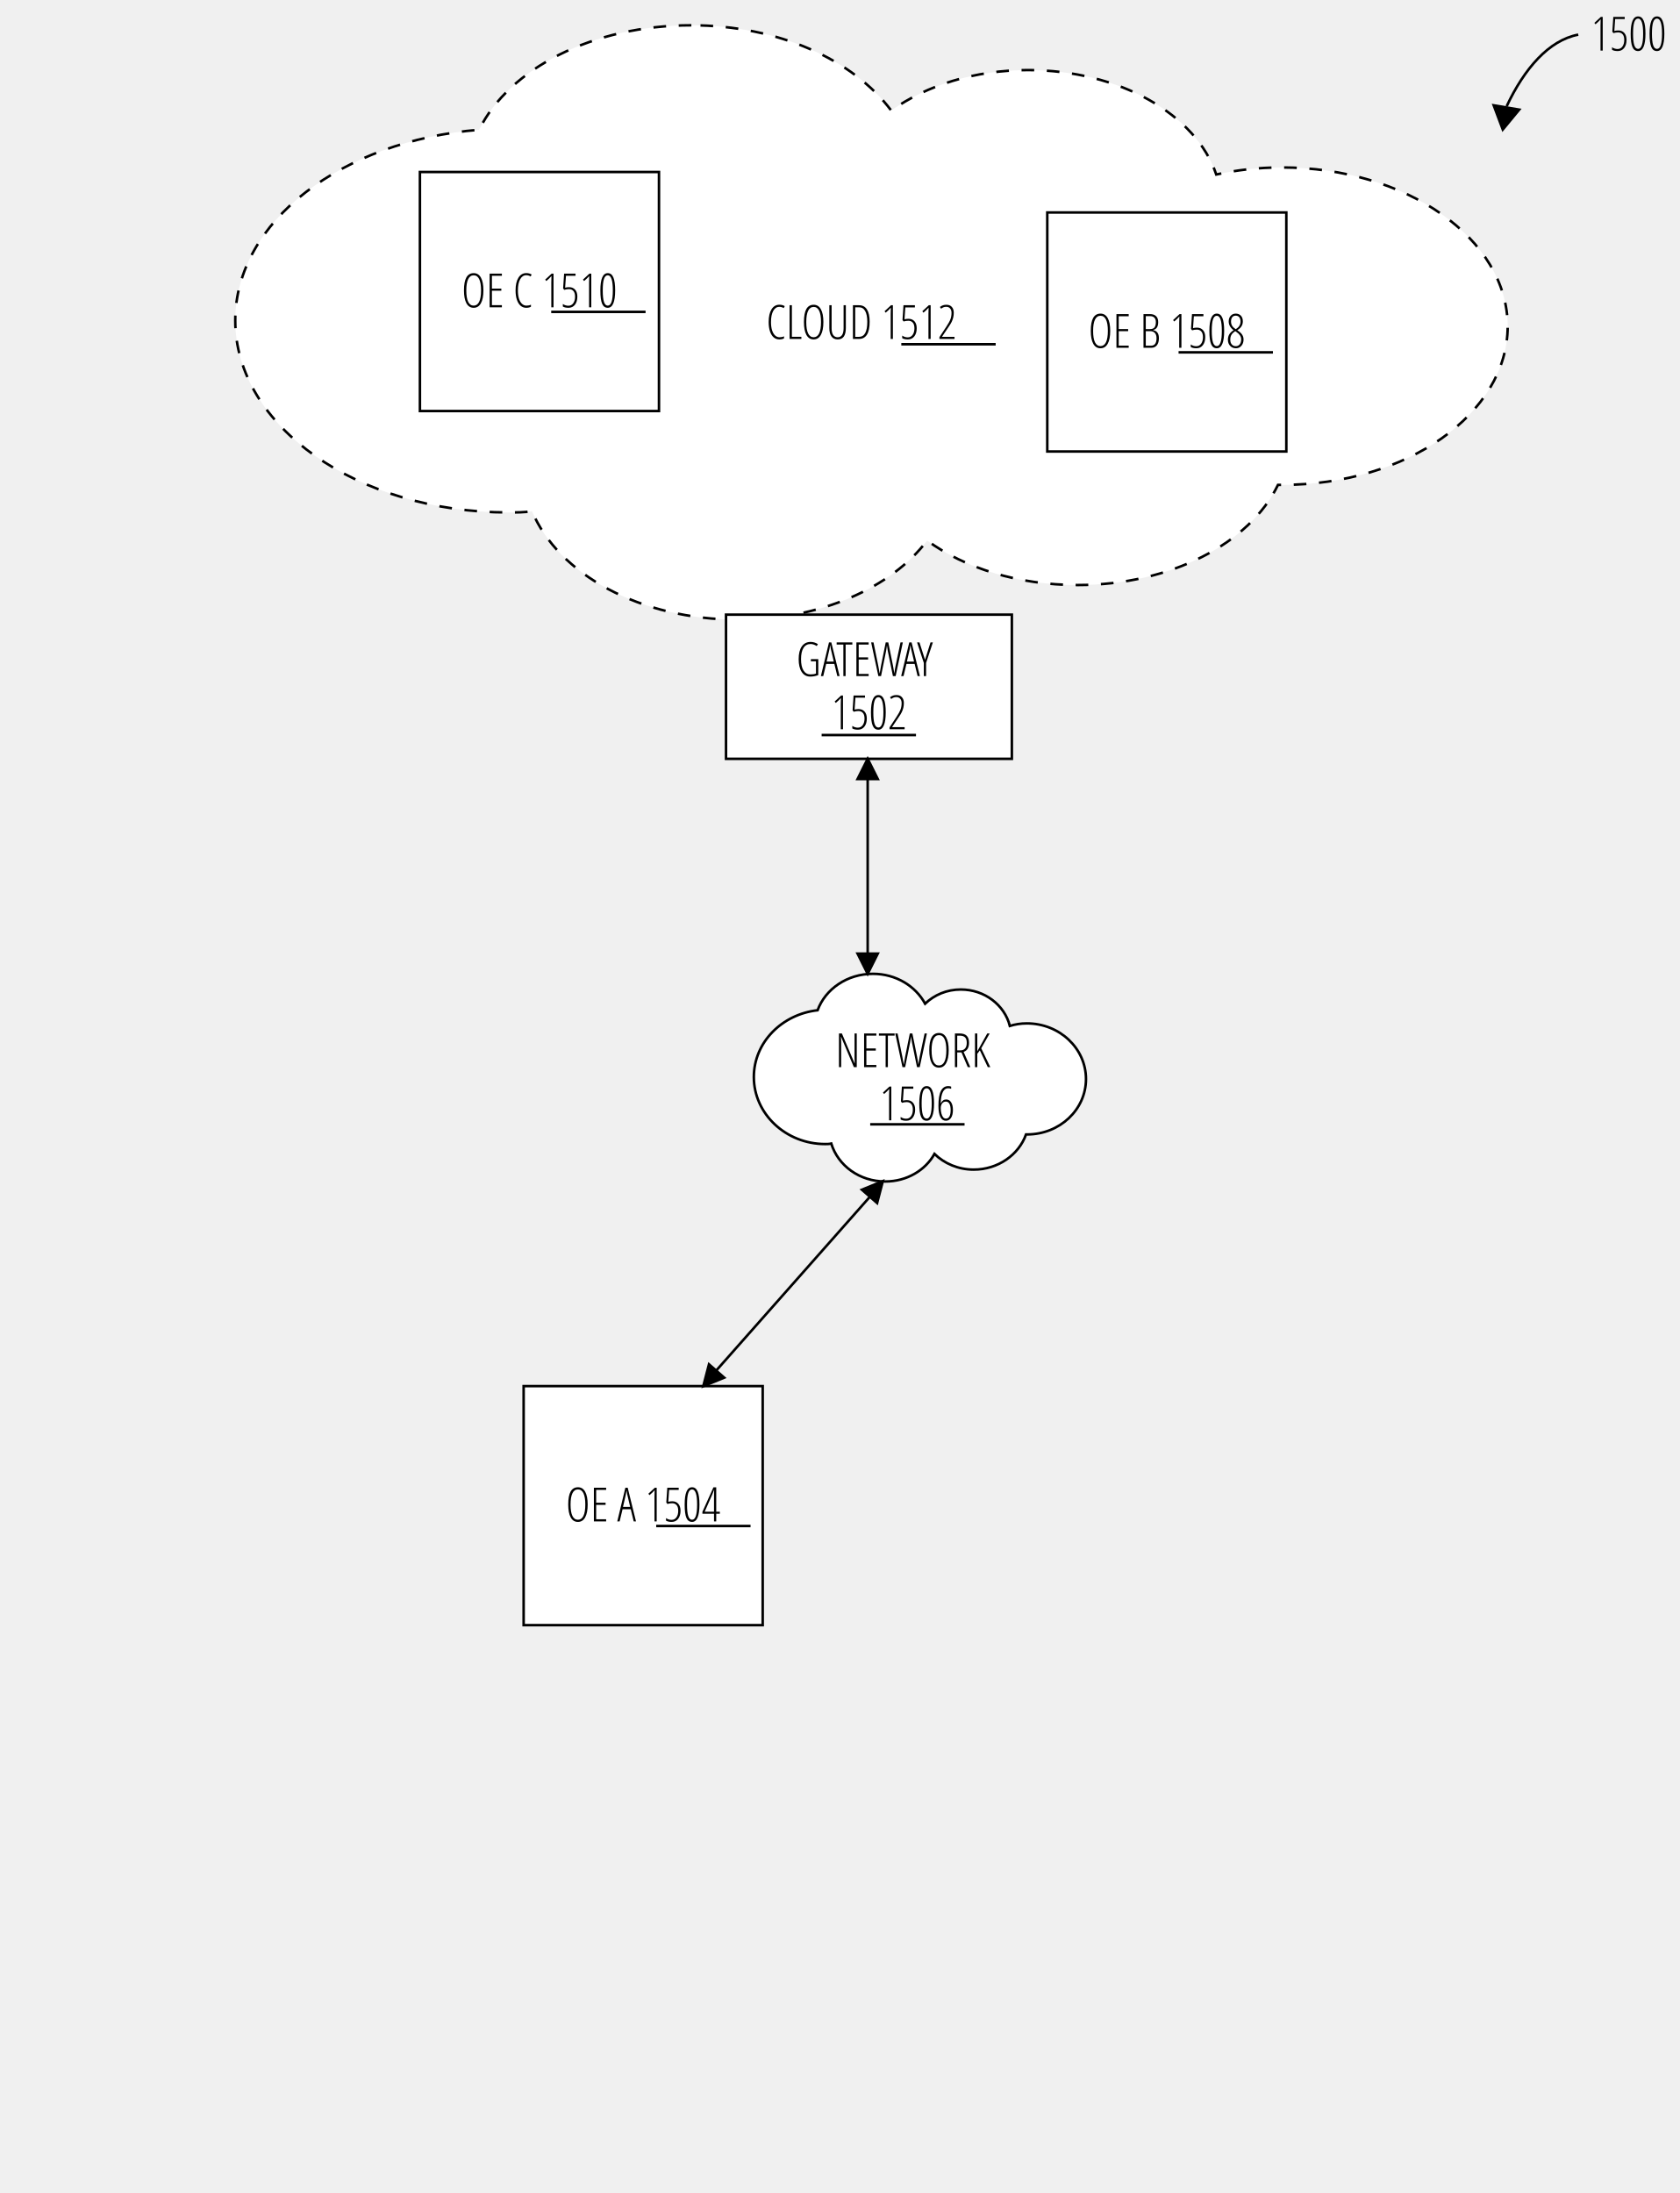
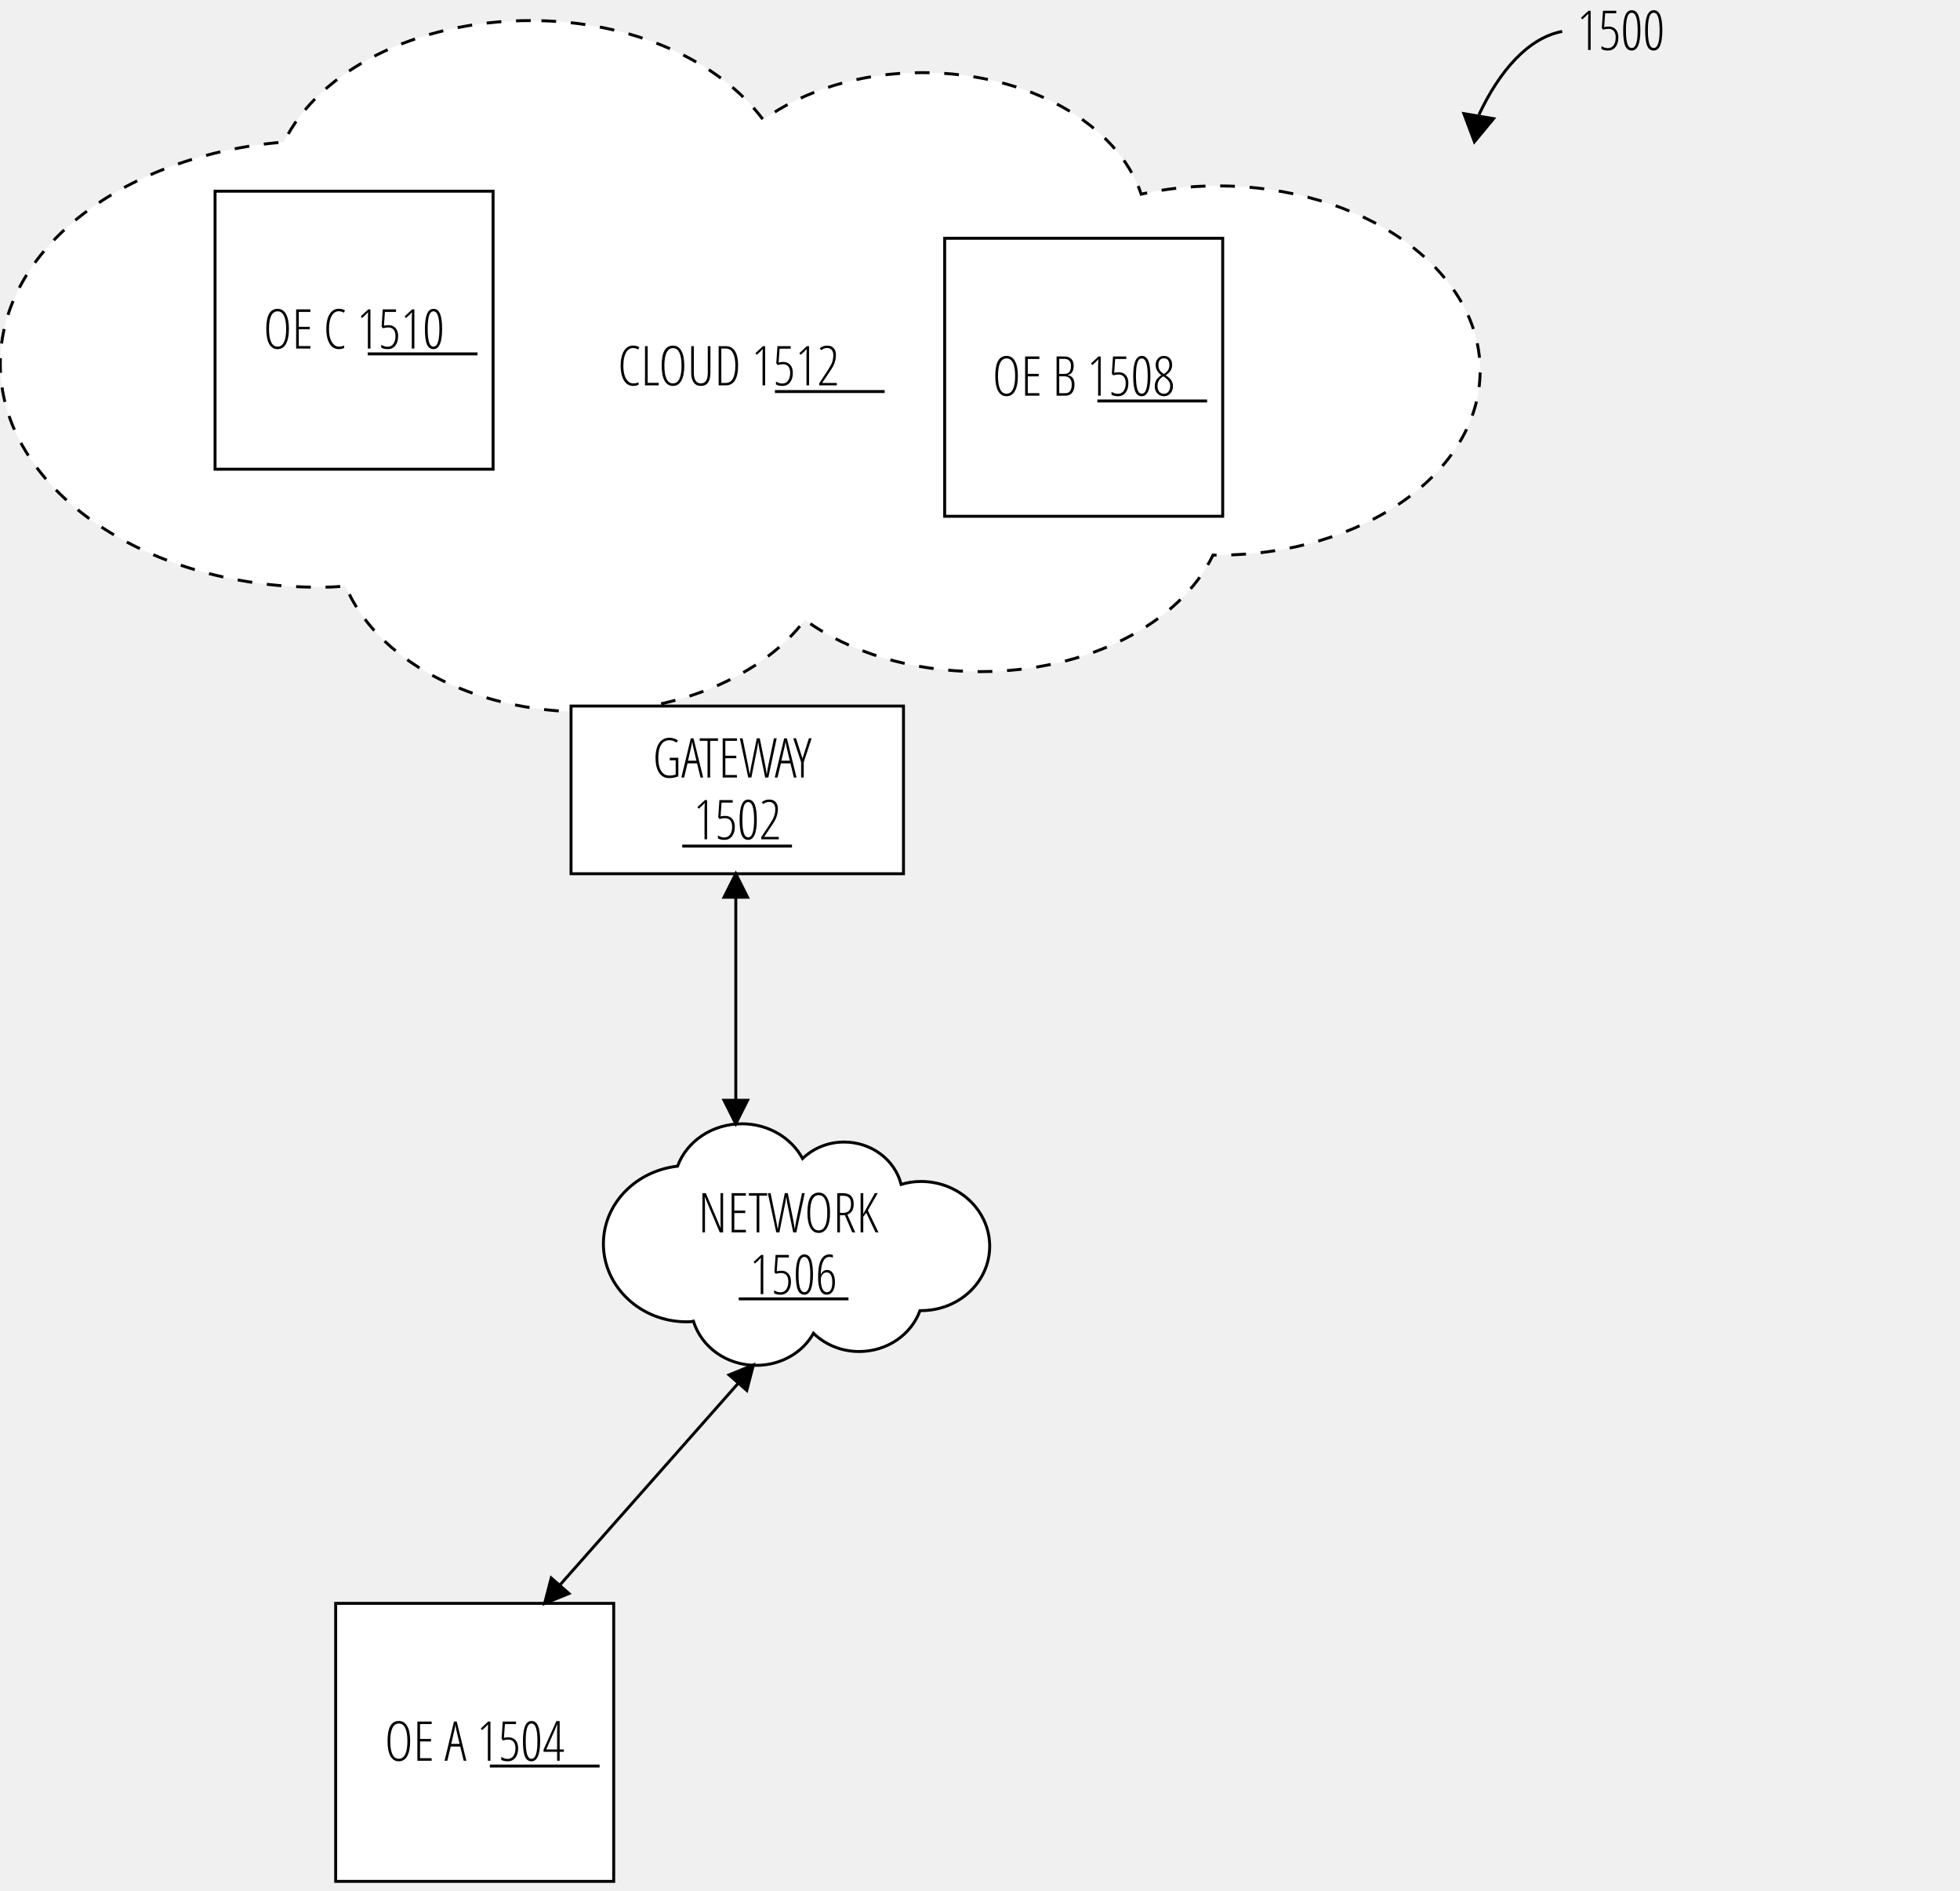
- <svg xmlns="http://www.w3.org/2000/svg" version="1.1" width="664" height="867">
+ <svg xmlns="http://www.w3.org/2000/svg" version="1.1" width="666.212" height="642.6" viewBox="92.9 3.012 666.212 642.6">
  <g>
    <g transform="translate(93,10)">
      <g>
        <g>
          <path d="M180.3,0c-39,0,-72,17.1,-83.9,41.3C42.3,45.7,0,77.5,0,116.7c0,41.8,48.5,75.9,108,75.9c3,0,6.3,0,9.3,-0.5c10.4,24.8,42.5,42.9,81.8,42.9c32.1,0,60.4,-12.7,74.4,-31.3c14.9,10.9,36,17.6,59.5,17.6c36.7,0,68.1,-16.5,79.2,-39.6c0.7,0,0.7,0,1.6,0c49.3,0,89.2,-28.1,89.2,-62.7s-40,-62.8,-89.4,-62.8c-9.5,0,-18.1,1.1,-25.8,2.8c-7.9,-23.7,-38.3,-41.3,-74.4,-41.3c-21.1,0,-40,6,-54.1,16C244.4,13.7,214.7,0,180.3,0L180.3,0z" stroke="#000000" stroke-dasharray="5,5" fill="#FFFFFF" />
          <rect x="45.7" y="73.1" width="403.5" height="89.1" fill="none" />
          <circle fill="none" cx="259.3" cy="33.5" r="0.1" />
          <circle fill="none" cx="330.4" cy="18.9" r="0.1" />
          <circle fill="none" cx="387.9" cy="58.8" r="0.1" />
          <circle fill="none" cx="503" cy="116.9" r="0.1" />
          <circle fill="none" cx="412.2" cy="181.7" r="0.1" />
          <circle fill="none" cx="339.2" cy="221.1" r="0.1" />
          <circle fill="none" cx="273.5" cy="203.7" r="0.1" />
          <circle fill="none" cx="196.5" cy="235" r="0.1" />
          <circle fill="none" cx="0" cy="116.7" r="0.1" />
          <circle fill="none" cx="117.3" cy="192.1" r="0.1" />
          <circle fill="none" cx="96.4" cy="41.3" r="0.1" />
          <circle fill="none" cx="180" cy="0" r="0.1" />
        </g>
      </g>
      <rect stroke="none" stroke-width="0" fill="#FFFFFF" x="0" y="0" width="0" height="0" transform="translate(502.9,116.8)" />
      <path stroke="#000000" fill="none" d="" />
      <text font-family="OpenSansCondensedLight" font-size="14pt" fill="black" transform="translate(502.9,116.8)" />
      <rect stroke-width="0" fill="none" width="403.5" height="89.1" transform="translate(45.7,73.1)" />
      <text font-family="OpenSansCondensedLight" font-size="14pt" fill="black" transform="translate(45.7,73.1)" text-anchor="middle">
        <tspan x="201.8" y="50.9">CLOUD 1512</tspan>
      </text>
      <path stroke="#000000" fill="none" transform="translate(45.7,73.1)" d="M 217.6 53 254.9 53" />
    </g>
    <g transform="translate(595.6,13.7)">
      <polygon fill="#000000" points="0,0 4.2,11.2 11.8,2" transform="translate(-5.9,27.3)" />
      <rect fill="none" width="1" height="1" transform="translate(33.3,-0.5)" />
      <g>
        <g>
          <rect x="0" y="0" width="28.3" height="28.3" opacity="0" />
          <path fill="none" stroke="#000000" stroke-width="1" d="M28.3,0C16.7,2.2,7,13.4,0,28.3" />
        </g>
      </g>
      <rect stroke="none" stroke-width="0" fill="#FFFFFF" x="0" y="0" width="0" height="0" />
      <path stroke="#000000" fill="none" />
      <text font-family="OpenSansCondensedLight" font-size="14pt" fill="black" transform="translate(0,0)" />
      <rect stroke-width="0" fill="none" width="1" height="1" transform="translate(33.3,-0.5)" />
      <text font-family="OpenSansCondensedLight" font-size="14pt" fill="black" text-decoration="none" transform="translate(33.3,-0.5)">
        <tspan x="0" y="6.8">1500</tspan>
      </text>
      <path stroke="#000000" fill="none" transform="translate(33.3,-0.5)" />
    </g>
    <g transform="translate(287,243)">
      <g>
        <g>
          <path d="M113,0H0v57h113V0L113,0z" stroke="#000000" stroke-dasharray="none" fill="#FFFFFF" />
          <rect x="4.9" y="2.6" width="103.1" height="51.8" fill="none" />
          <circle fill="none" cx="56.5" cy="0" r="0.1" />
          <circle fill="none" cx="84.5" cy="0" r="0.1" />
          <circle fill="none" cx="113" cy="14.4" r="0.1" />
          <circle fill="none" cx="113" cy="28.5" r="0.1" />
          <circle fill="none" cx="113" cy="42.6" r="0.1" />
          <circle fill="none" cx="84.5" cy="57" r="0.1" />
          <circle fill="none" cx="56.5" cy="57" r="0.1" />
          <circle fill="none" cx="28.5" cy="57" r="0.1" />
          <circle fill="none" cx="0" cy="42.6" r="0.1" />
          <circle fill="none" cx="0" cy="28.5" r="0.1" />
          <circle fill="none" cx="0" cy="14.4" r="0.1" />
          <circle fill="none" cx="28.5" cy="0" r="0.1" />
        </g>
      </g>
      <rect stroke="none" stroke-width="0" fill="#FFFFFF" x="0" y="0" width="0" height="0" transform="translate(112.9,28.4)" />
      <path stroke="#000000" fill="none" d="" />
      <text font-family="OpenSansCondensedLight" font-size="14pt" fill="black" transform="translate(112.9,28.4)" />
      <rect stroke-width="0" fill="none" width="103.1" height="51.8" transform="translate(4.9,2.6)" />
      <text font-family="OpenSansCondensedLight" font-size="14pt" fill="black" transform="translate(4.9,2.6)" text-anchor="middle">
        <tspan x="51.6" y="21.7">GATEWAY</tspan>
        <tspan x="51.6" y="42.7">1502</tspan>
      </text>
      <path stroke="#000000" fill="none" transform="translate(4.9,2.6)" d="M 32.9 45 70.2 45" />
    </g>
    <g transform="translate(207,548)">
      <g>
        <g>
          <path d="M94.5,0H0v94.5h94.5V0L94.5,0z" stroke="#000000" stroke-dasharray="none" fill="#FFFFFF" />
          <rect x="4.1" y="4.3" width="86.2" height="85.9" fill="none" />
          <circle fill="none" cx="47.2" cy="0" r="0.1" />
          <circle fill="none" cx="70.7" cy="0" r="0.1" />
          <circle fill="none" cx="94.5" cy="23.8" r="0.1" />
          <circle fill="none" cx="94.5" cy="47.2" r="0.1" />
          <circle fill="none" cx="94.5" cy="70.7" r="0.1" />
          <circle fill="none" cx="70.7" cy="94.5" r="0.1" />
          <circle fill="none" cx="47.2" cy="94.5" r="0.1" />
          <circle fill="none" cx="23.8" cy="94.5" r="0.1" />
          <circle fill="none" cx="0" cy="70.7" r="0.1" />
          <circle fill="none" cx="0" cy="47.2" r="0.1" />
          <circle fill="none" cx="0" cy="23.8" r="0.1" />
          <circle fill="none" cx="23.8" cy="0" r="0.1" />
        </g>
      </g>
      <rect stroke="none" stroke-width="0" fill="#FFFFFF" x="0" y="0" width="0" height="0" transform="translate(94.4,47.1)" />
      <path stroke="#000000" fill="none" d="" />
      <text font-family="OpenSansCondensedLight" font-size="14pt" fill="black" transform="translate(94.4,47.1)" />
      <rect stroke-width="0" fill="none" width="86.2" height="85.9" transform="translate(4.1,4.3)" />
      <text font-family="OpenSansCondensedLight" font-size="14pt" fill="black" transform="translate(4.1,4.3)" text-anchor="middle">
        <tspan x="43.1" y="49.2">OE A 1504</tspan>
      </text>
      <path stroke="#000000" fill="none" transform="translate(4.1,4.3)" d="M 48.3 51 85.6 51" />
    </g>
    <g transform="translate(298,385)">
      <g>
        <g>
          <path d="M47.1,0c-10.2,0,-18.8,6,-21.9,14.4C11.1,16,0,27.1,0,40.8c0,14.6,12.7,26.5,28.2,26.5c0.8,0,1.6,0,2.4,-0.2c2.7,8.7,11.1,15,21.4,15c8.4,0,15.8,-4.4,19.4,-10.9c3.9,3.8,9.4,6.2,15.5,6.2c9.6,0,17.8,-5.8,20.7,-13.9c0.2,0,0.2,0,0.4,0c12.9,0,23.3,-9.8,23.3,-21.9s-10.4,-22,-23.4,-22c-2.5,0,-4.7,0.4,-6.7,1c-2.1,-8.3,-10,-14.4,-19.4,-14.4c-5.5,0,-10.4,2.1,-14.1,5.6C63.9,4.8,56.1,0,47.1,0L47.1,0z" stroke="#000000" stroke-dasharray="none" fill="#FFFFFF" />
          <rect x="11.9" y="25.5" width="105.4" height="31.1" fill="none" />
          <circle fill="none" cx="67.7" cy="11.7" r="0.1" />
          <circle fill="none" cx="86.3" cy="6.6" r="0.1" />
          <circle fill="none" cx="101.4" cy="20.5" r="0.1" />
          <circle fill="none" cx="131.4" cy="40.8" r="0.1" />
          <circle fill="none" cx="107.7" cy="63.5" r="0.1" />
          <circle fill="none" cx="88.6" cy="77.2" r="0.1" />
          <circle fill="none" cx="71.5" cy="71.2" r="0.1" />
          <circle fill="none" cx="51.4" cy="82.1" r="0.1" />
          <circle fill="none" cx="0" cy="40.8" r="0.1" />
          <circle fill="none" cx="30.7" cy="67.1" r="0.1" />
          <circle fill="none" cx="25.2" cy="14.4" r="0.1" />
          <circle fill="none" cx="47" cy="0" r="0.1" />
        </g>
      </g>
      <rect stroke="none" stroke-width="0" fill="#FFFFFF" x="0" y="0" width="0" height="0" transform="translate(131.3,40.7)" />
      <path stroke="#000000" fill="none" d="" />
      <text font-family="OpenSansCondensedLight" font-size="14pt" fill="black" transform="translate(131.3,40.7)" />
      <rect stroke-width="0" fill="none" width="105.4" height="31.1" transform="translate(11.9,25.5)" />
      <text font-family="OpenSansCondensedLight" font-size="14pt" fill="black" transform="translate(11.9,25.5)" text-anchor="middle">
        <tspan x="52.7" y="11.4">NETWORK</tspan>
        <tspan x="52.7" y="32.4">1506</tspan>
      </text>
      <path stroke="#000000" fill="none" transform="translate(11.9,25.5)" d="M 34.1 34 71.4 34" />
    </g>
    <g transform="translate(414,84)">
      <g>
        <g>
          <path d="M94.5,0H0v94.5h94.5V0L94.5,0z" stroke="#000000" stroke-dasharray="none" fill="#FFFFFF" />
          <rect x="4.1" y="4.3" width="86.2" height="85.9" fill="none" />
          <circle fill="none" cx="47.2" cy="0" r="0.1" />
          <circle fill="none" cx="70.7" cy="0" r="0.1" />
          <circle fill="none" cx="94.5" cy="23.8" r="0.1" />
          <circle fill="none" cx="94.5" cy="47.2" r="0.1" />
          <circle fill="none" cx="94.5" cy="70.7" r="0.1" />
          <circle fill="none" cx="70.7" cy="94.5" r="0.1" />
          <circle fill="none" cx="47.2" cy="94.5" r="0.1" />
          <circle fill="none" cx="23.8" cy="94.5" r="0.1" />
          <circle fill="none" cx="0" cy="70.7" r="0.1" />
          <circle fill="none" cx="0" cy="47.2" r="0.1" />
          <circle fill="none" cx="0" cy="23.8" r="0.1" />
          <circle fill="none" cx="23.8" cy="0" r="0.1" />
        </g>
      </g>
      <rect stroke="none" stroke-width="0" fill="#FFFFFF" x="0" y="0" width="0" height="0" transform="translate(94.4,47.1)" />
      <path stroke="#000000" fill="none" d="" />
      <text font-family="OpenSansCondensedLight" font-size="14pt" fill="black" transform="translate(94.4,47.1)" />
      <rect stroke-width="0" fill="none" width="86.2" height="85.9" transform="translate(4.1,4.3)" />
      <text font-family="OpenSansCondensedLight" font-size="14pt" fill="black" transform="translate(4.1,4.3)" text-anchor="middle">
        <tspan x="43.1" y="49.2">OE B 1508</tspan>
      </text>
      <path stroke="#000000" fill="none" transform="translate(4.1,4.3)" d="M 47.8 51 85.1 51" />
    </g>
    <g>
      <path stroke="black" stroke-dasharray="none" d="M 283 542 344 473" fill="none" />
      <path fill="black" stroke="black" d="M 8 0 L 0 4 L 8 8 z" transform="translate(275,545.4) scale(1,1) rotate(-48.8)" />
      <path fill="black" stroke="black" d="M 8 0 L 0 4 L 8 8 z" transform="translate(352,469.6) scale(1,1) rotate(-228.8)" />
      <g>
        <g label-idx="0" cursor="move" transform="translate(313.5, 507.5)">
          <rect fill="white" rx="3" ry="3" x="0" y="0" width="0" height="0" />
          <text text-anchor="middle" font-size="14pt" font-family="OpenSansCondensedLight" y="0.8em" display="none" xml:space="preserve" transform="translate(0,0)" />
        </g>
      </g>
    </g>
    <g transform="translate(166,68)">
      <g>
        <g>
          <path d="M94.5,0H0v94.5h94.5V0L94.5,0z" stroke="#000000" stroke-dasharray="none" fill="#FFFFFF" />
          <rect x="4.1" y="4.3" width="86.2" height="85.9" fill="none" />
          <circle fill="none" cx="47.2" cy="0" r="0.1" />
          <circle fill="none" cx="70.7" cy="0" r="0.1" />
          <circle fill="none" cx="94.5" cy="23.8" r="0.1" />
          <circle fill="none" cx="94.5" cy="47.2" r="0.1" />
          <circle fill="none" cx="94.5" cy="70.7" r="0.1" />
          <circle fill="none" cx="70.7" cy="94.5" r="0.1" />
          <circle fill="none" cx="47.2" cy="94.5" r="0.1" />
          <circle fill="none" cx="23.8" cy="94.5" r="0.1" />
          <circle fill="none" cx="0" cy="70.7" r="0.1" />
          <circle fill="none" cx="0" cy="47.2" r="0.1" />
          <circle fill="none" cx="0" cy="23.8" r="0.1" />
          <circle fill="none" cx="23.8" cy="0" r="0.1" />
        </g>
      </g>
      <rect stroke="none" stroke-width="0" fill="#FFFFFF" x="0" y="0" width="0" height="0" transform="translate(94.4,47.1)" />
      <path stroke="#000000" fill="none" d="" />
      <text font-family="OpenSansCondensedLight" font-size="14pt" fill="black" transform="translate(94.4,47.1)" />
      <rect stroke-width="0" fill="none" width="86.2" height="85.9" transform="translate(4.1,4.3)" />
      <text font-family="OpenSansCondensedLight" font-size="14pt" fill="black" transform="translate(4.1,4.3)" text-anchor="middle">
        <tspan x="43.1" y="49.2">OE C 1510</tspan>
      </text>
      <path stroke="#000000" fill="none" transform="translate(4.1,4.3)" d="M 47.8 51 85.1 51" />
    </g>
    <g>
      <path stroke="black" stroke-dasharray="none" d="M 343 377 343 308" fill="none" />
      <path fill="black" stroke="black" d="M 8 0 L 0 4 L 8 8 z" transform="translate(339,385) scale(1,1) rotate(-90)" />
      <path fill="black" stroke="black" d="M 8 0 L 0 4 L 8 8 z" transform="translate(347,300) scale(1,1) rotate(-270)" />
      <g>
        <g label-idx="0" cursor="move" transform="translate(343, 342.5)">
          <rect fill="white" rx="3" ry="3" x="0" y="0" width="0" height="0" />
          <text text-anchor="middle" font-size="14pt" font-family="OpenSansCondensedLight" y="0.8em" display="none" xml:space="preserve" transform="translate(0,0)" />
        </g>
      </g>
    </g>
  </g>
  <defs />
</svg>
